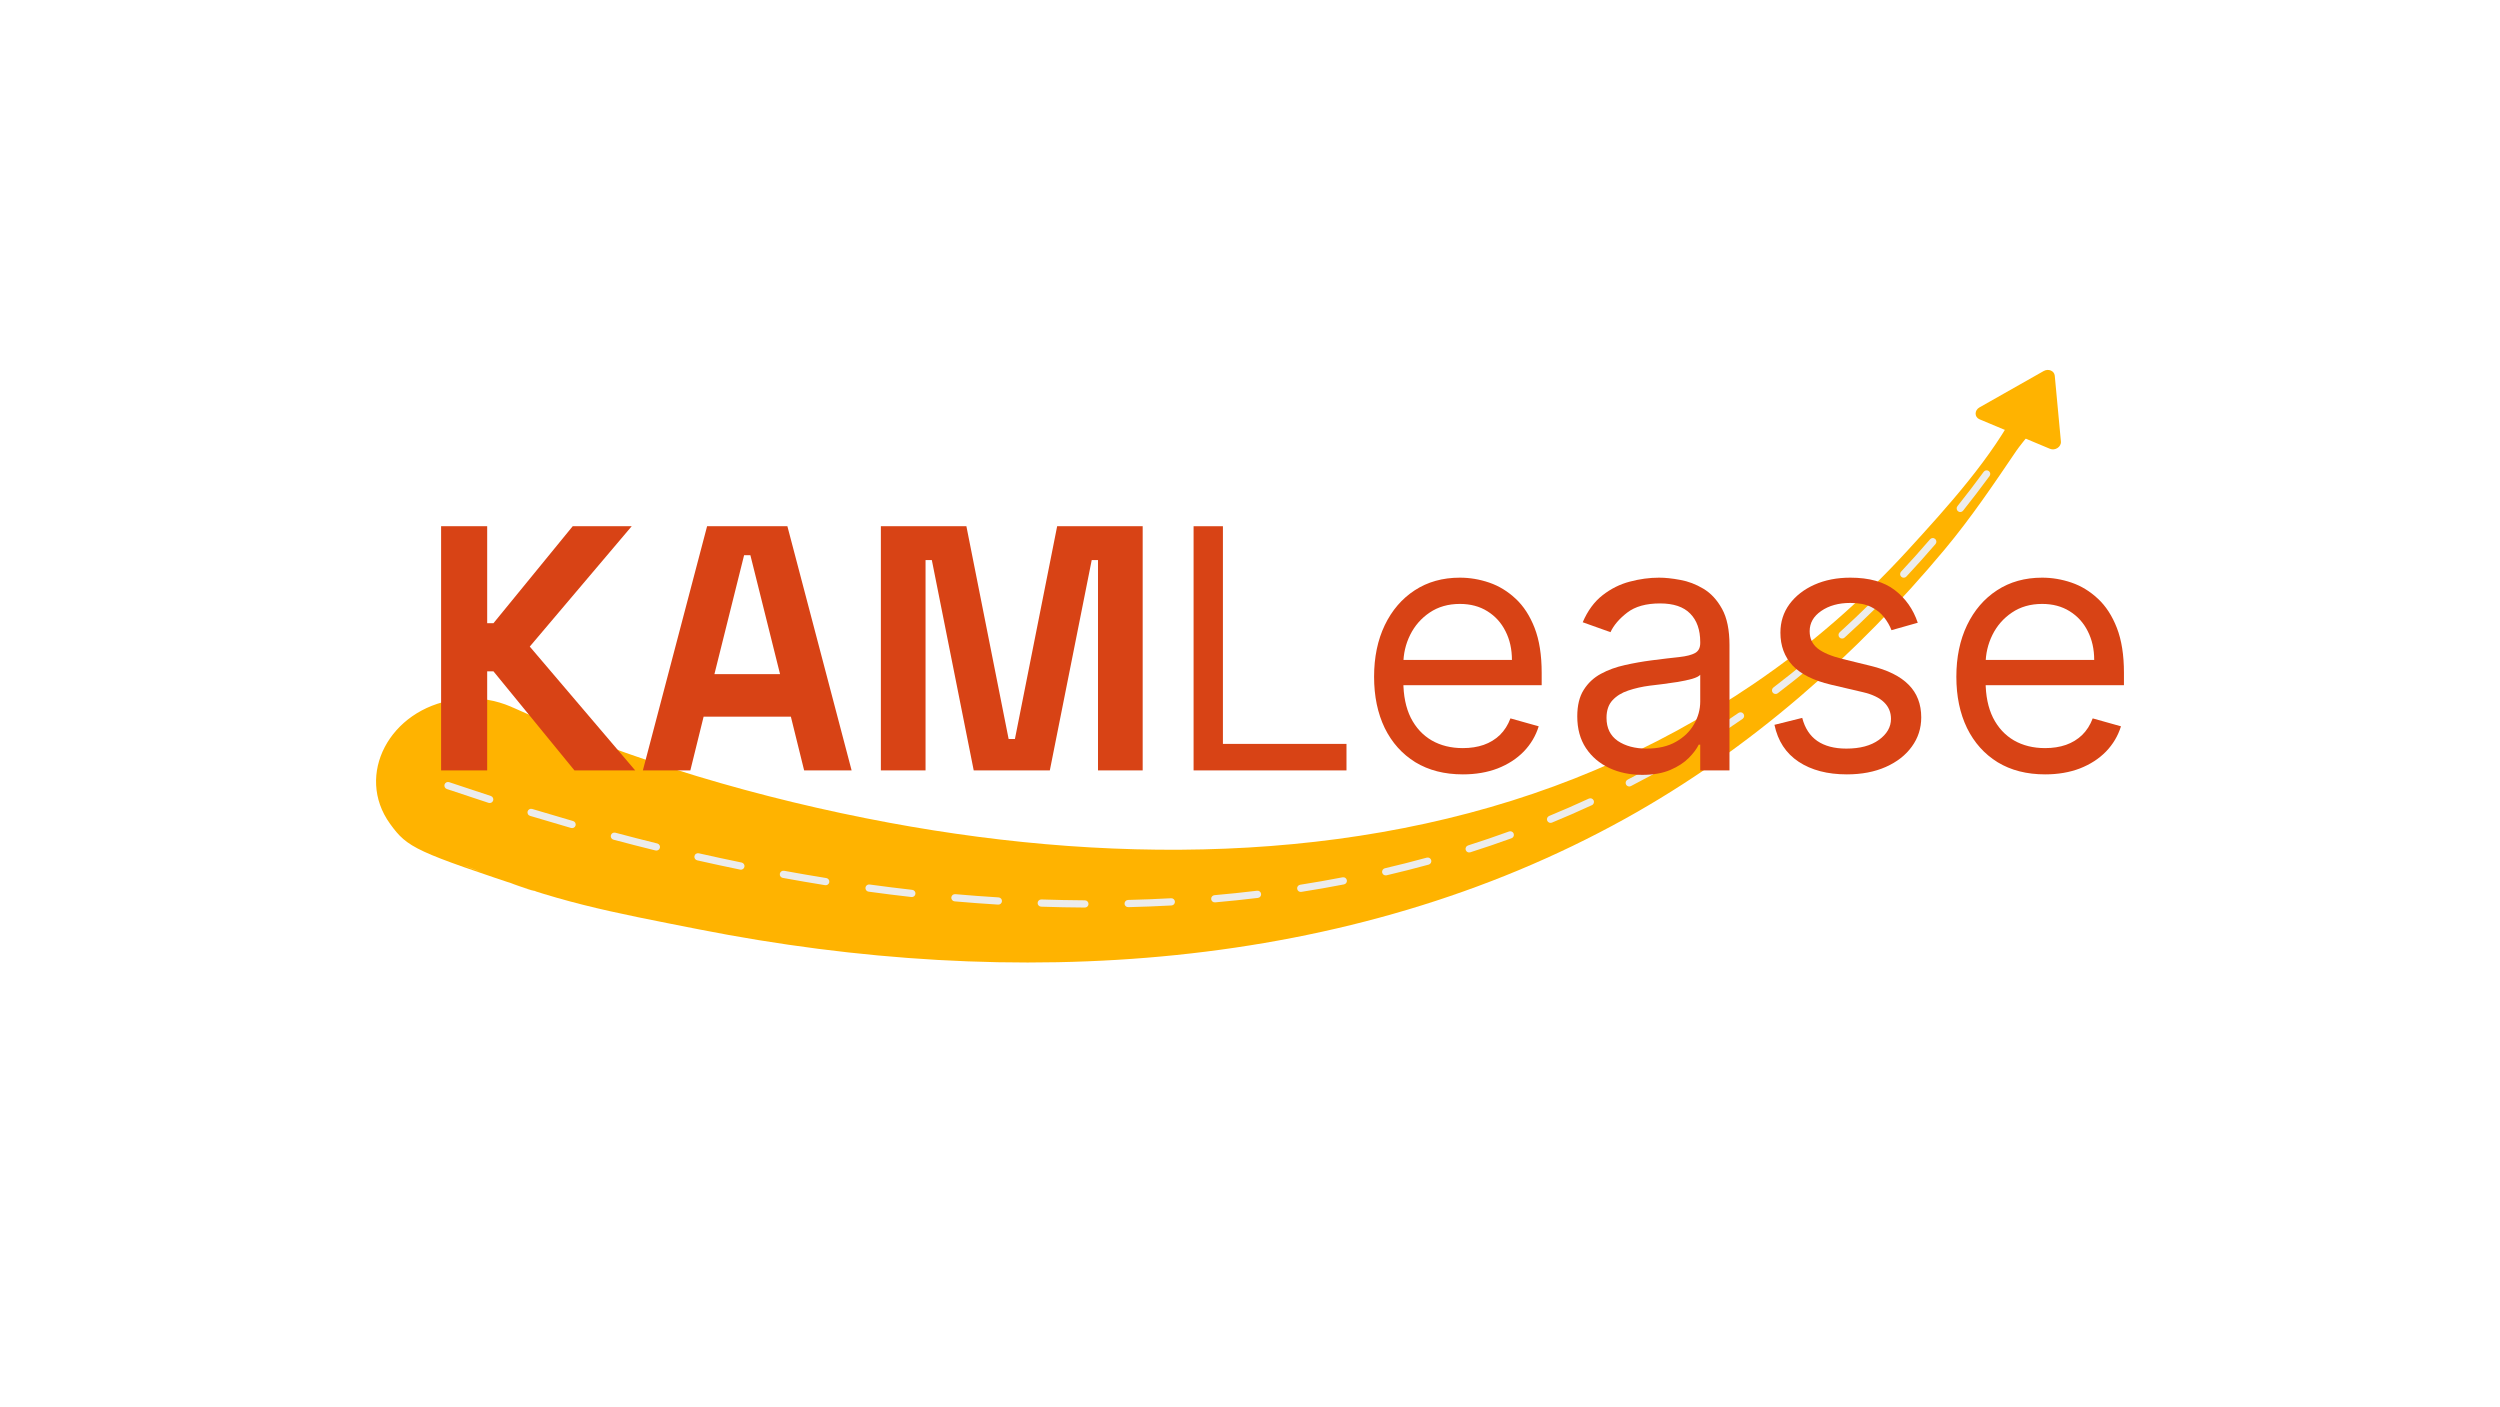
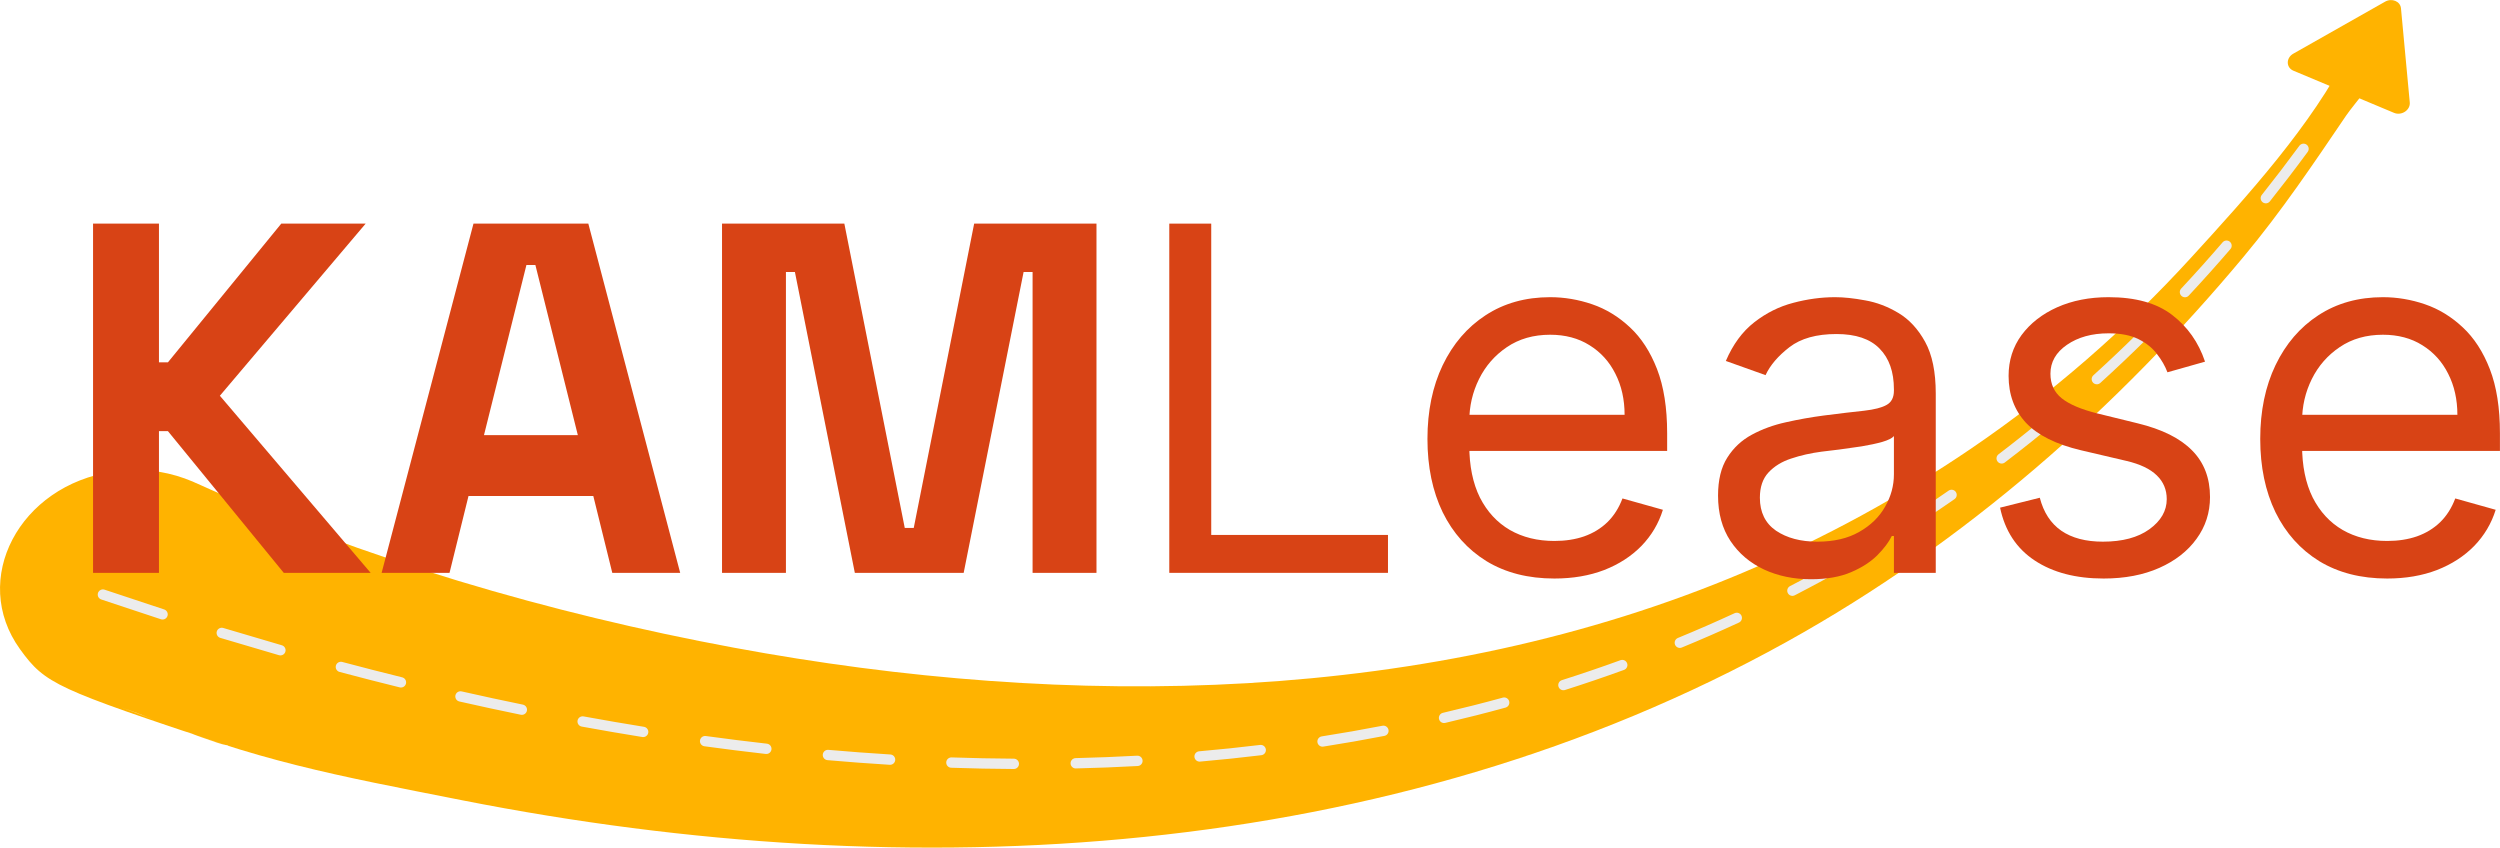
- <svg xmlns="http://www.w3.org/2000/svg" width="1920" zoomAndPan="magnify" viewBox="0 0 1440 810" height="1080" preserveAspectRatio="xMidYMid meet" version="1.2">
+ <svg xmlns="http://www.w3.org/2000/svg" zoomAndPan="magnify" preserveAspectRatio="xMidYMid meet" version="1.2" viewBox="216.6 213.05 1006.82 341.38">
  <defs>
    <clipPath id="adffb1739d">
      <path d="M 216.605 221 L 1182 221 L 1182 555 L 216.605 555 Z M 216.605 221 " />
    </clipPath>
    <clipPath id="25953a550f">
      <path d="M 1126 332 L 1223.395 332 L 1223.395 447 L 1126 447 Z M 1126 332 " />
    </clipPath>
  </defs>
  <g id="2b1b47327e">
    <g clip-rule="nonzero" clip-path="url(#adffb1739d)">
      <path style=" stroke:none;fill-rule:nonzero;fill:#ffb300;fill-opacity:1;" d="M 307.18 513.008 C 239.301 490.383 234.844 488.617 224.641 474.465 C 204.453 446.461 224.285 408.582 262.062 402.996 C 283.145 399.879 300.539 407.598 314.625 420.379 C 315.75 421.398 312.566 418.188 311.426 417.18 C 308.594 414.688 298.973 409.598 295.664 407.637 C 296.676 408.148 294.699 407.062 295.664 407.637 C 295.234 407.418 295.223 407.438 295.664 407.637 C 362.609 438.039 438.223 460.164 512.109 473.879 C 647.578 499.02 792.648 497.016 918.941 443.508 C 951.254 429.816 981.793 413.145 1010.051 393.953 C 1043.16 371.461 1072.738 345.535 1098.805 317.035 C 1121.734 291.973 1147.887 263.125 1162.5 233.887 C 1166.148 226.578 1179.395 230.105 1177.32 237.926 C 1176.449 241.227 1164.344 255.344 1161.512 259.512 C 1148.32 278.965 1135.34 298.277 1120.043 316.594 C 1069.785 376.77 1008.641 431.336 935.973 471.633 C 776.43 560.105 584.191 571.133 402.789 535.352 C 350.789 525.094 320.332 519.613 271.777 500.207 C 271.098 499.934 255.566 494.355 256.266 494.59 C 257.414 494.98 255.082 494.281 256.266 494.59 C 259.871 495.543 302.902 512.469 307.18 513.008 C 309.355 513.734 308.789 513.215 307.18 513.008 Z M 1164.121 241.117 C 1159.25 236.367 1163.715 228.48 1171.344 229.883 C 1175.914 230.723 1174.129 234.809 1177.32 237.926 C 1182.191 242.676 1177.445 246.473 1169.816 245.07 C 1165.242 244.23 1167.32 244.238 1164.121 241.117 Z M 1176.414 233 C 1175.68 239.961 1180.227 239.086 1174.156 233.887 C 1168.695 229.203 1168.969 244.312 1168.328 240.695 C 1166.84 232.348 1171.684 242.289 1170.676 233.887 C 1169.836 226.934 1169.887 219.883 1172.836 226.887 C 1174.336 230.453 1175.77 226.262 1176.414 229.883 C 1177.906 238.23 1177.281 224.789 1176.414 233 Z M 1171.344 229.883 C 1181.641 225.859 1173.668 227.309 1169.816 233.887 C 1167.742 237.43 1178.551 234.387 1175.18 236.887 C 1167.398 242.652 1164.121 241.117 1153.414 243.891 C 1145.625 245.906 1151.297 239.574 1155.145 233 C 1157.219 229.453 1164.961 234.301 1168.328 231.805 C 1176.105 226.039 1161.988 233.539 1171.344 229.883 Z M 1151.504 236.887 C 1143.777 236.559 1150.012 233.195 1157.227 229.883 C 1161.73 227.816 1167.488 221.742 1172.836 221.969 C 1180.562 222.293 1184.539 234.613 1177.32 237.926 C 1172.785 240.012 1157.789 237.148 1151.504 236.887 Z M 1151.504 236.887 " />
    </g>
    <path style=" stroke:none;fill-rule:nonzero;fill:#ffb300;fill-opacity:1;" d="M 1177.152 213.719 C 1179.895 212.168 1183.277 213.586 1183.539 216.391 L 1187.082 254.305 C 1187.371 257.375 1183.762 259.766 1180.75 258.5 L 1140.234 241.531 C 1137.215 240.27 1137.188 236.355 1140.184 234.66 Z M 1177.152 213.719 " />
    <path style=" stroke:none;fill-rule:nonzero;fill:#ececec;fill-opacity:1;" d="M 258.691 450.523 L 282.727 458.492 C 282.988 458.578 283.223 458.715 283.434 458.895 C 283.641 459.074 283.809 459.289 283.93 459.535 C 284.055 459.781 284.125 460.043 284.148 460.316 C 284.168 460.594 284.133 460.859 284.047 461.121 C 283.961 461.387 283.824 461.621 283.645 461.828 C 283.465 462.039 283.25 462.203 283.004 462.328 C 282.758 462.453 282.5 462.523 282.223 462.543 C 281.949 462.562 281.68 462.531 281.418 462.445 L 257.383 454.477 C 257.121 454.387 256.887 454.254 256.68 454.074 C 256.469 453.895 256.305 453.68 256.18 453.434 C 256.055 453.188 255.984 452.926 255.965 452.648 C 255.945 452.375 255.977 452.105 256.066 451.844 C 256.152 451.582 256.285 451.348 256.465 451.137 C 256.645 450.93 256.859 450.762 257.105 450.641 C 257.352 450.516 257.613 450.445 257.887 450.422 C 258.164 450.402 258.43 450.438 258.691 450.523 Z M 306.492 465.945 L 330.121 472.922 C 330.387 473 330.625 473.125 330.84 473.297 C 331.055 473.473 331.227 473.68 331.359 473.922 C 331.492 474.164 331.57 474.422 331.602 474.695 C 331.629 474.973 331.605 475.242 331.527 475.504 C 331.449 475.77 331.324 476.012 331.148 476.227 C 330.977 476.438 330.77 476.613 330.527 476.746 C 330.285 476.875 330.027 476.957 329.75 476.984 C 329.477 477.016 329.207 476.992 328.945 476.914 L 305.316 469.938 C 305.051 469.859 304.812 469.734 304.598 469.559 C 304.383 469.387 304.207 469.18 304.078 468.934 C 303.945 468.691 303.863 468.434 303.836 468.16 C 303.805 467.887 303.832 467.617 303.91 467.352 C 303.988 467.086 304.113 466.848 304.285 466.633 C 304.461 466.418 304.668 466.246 304.91 466.113 C 305.152 465.98 305.41 465.898 305.684 465.871 C 305.957 465.84 306.227 465.867 306.492 465.945 Z M 354.418 479.633 C 362.504 481.789 370.559 483.855 378.574 485.832 C 378.844 485.898 379.09 486.016 379.309 486.18 C 379.531 486.34 379.715 486.543 379.859 486.777 C 380 487.012 380.094 487.27 380.133 487.539 C 380.176 487.812 380.164 488.086 380.098 488.352 C 380.031 488.621 379.918 488.867 379.754 489.086 C 379.59 489.309 379.391 489.492 379.152 489.637 C 378.918 489.777 378.664 489.871 378.391 489.91 C 378.117 489.953 377.848 489.941 377.578 489.875 C 369.535 487.891 361.461 485.816 353.348 483.656 C 353.082 483.586 352.836 483.465 352.617 483.297 C 352.398 483.129 352.219 482.926 352.082 482.688 C 351.945 482.449 351.855 482.191 351.82 481.918 C 351.785 481.645 351.801 481.375 351.871 481.109 C 351.941 480.844 352.062 480.598 352.23 480.379 C 352.398 480.16 352.602 479.98 352.84 479.844 C 353.078 479.707 353.336 479.617 353.609 479.582 C 353.883 479.547 354.152 479.562 354.418 479.633 Z M 402.5 491.496 C 410.766 493.367 418.992 495.145 427.18 496.82 C 427.449 496.879 427.699 496.98 427.926 497.137 C 428.156 497.293 428.348 497.484 428.496 497.715 C 428.648 497.945 428.75 498.195 428.805 498.465 C 428.855 498.738 428.855 499.008 428.801 499.277 C 428.742 499.551 428.641 499.797 428.484 500.027 C 428.328 500.254 428.137 500.445 427.906 500.598 C 427.676 500.75 427.426 500.852 427.156 500.902 C 426.883 500.957 426.613 500.953 426.344 500.898 C 418.129 499.215 409.875 497.434 401.582 495.555 C 401.312 495.492 401.066 495.383 400.84 495.223 C 400.617 495.066 400.43 494.867 400.281 494.637 C 400.137 494.402 400.039 494.148 399.992 493.879 C 399.945 493.605 399.953 493.336 400.012 493.066 C 400.074 492.797 400.184 492.551 400.344 492.324 C 400.504 492.098 400.699 491.91 400.934 491.766 C 401.164 491.617 401.418 491.52 401.691 491.473 C 401.961 491.426 402.234 491.434 402.5 491.496 Z M 451.617 501.566 C 459.77 503.062 467.883 504.457 475.949 505.758 C 476.223 505.801 476.477 505.895 476.711 506.039 C 476.945 506.184 477.145 506.367 477.305 506.594 C 477.465 506.816 477.578 507.062 477.645 507.332 C 477.707 507.598 477.715 507.871 477.672 508.141 C 477.629 508.414 477.535 508.668 477.391 508.902 C 477.246 509.137 477.062 509.336 476.836 509.496 C 476.613 509.66 476.367 509.773 476.102 509.836 C 475.832 509.898 475.562 509.91 475.289 509.867 C 467.191 508.562 459.051 507.164 450.867 505.664 C 450.594 505.613 450.344 505.512 450.113 505.363 C 449.879 505.215 449.688 505.023 449.531 504.797 C 449.371 504.57 449.266 504.324 449.207 504.051 C 449.148 503.781 449.145 503.512 449.195 503.242 C 449.246 502.969 449.344 502.719 449.496 502.484 C 449.645 502.254 449.832 502.059 450.059 501.902 C 450.285 501.746 450.535 501.637 450.805 501.582 C 451.074 501.523 451.344 501.52 451.617 501.566 Z M 500.852 509.469 C 509.102 510.602 517.305 511.629 525.461 512.551 C 525.734 512.582 525.992 512.664 526.234 512.797 C 526.477 512.93 526.684 513.105 526.855 513.32 C 527.027 513.535 527.148 513.777 527.227 514.043 C 527.305 514.309 527.324 514.578 527.293 514.852 C 527.266 515.125 527.18 515.383 527.047 515.625 C 526.914 515.867 526.738 516.074 526.523 516.246 C 526.309 516.418 526.066 516.543 525.805 516.617 C 525.539 516.695 525.27 516.715 524.996 516.688 C 516.805 515.762 508.57 514.73 500.285 513.594 C 500.012 513.555 499.758 513.469 499.52 513.328 C 499.281 513.188 499.078 513.008 498.91 512.789 C 498.746 512.57 498.625 512.324 498.555 512.059 C 498.488 511.793 498.469 511.523 498.508 511.25 C 498.547 510.977 498.633 510.719 498.773 510.48 C 498.91 510.242 499.09 510.039 499.312 509.875 C 499.531 509.707 499.773 509.586 500.039 509.52 C 500.309 509.449 500.578 509.434 500.852 509.469 Z M 550.211 515.035 C 558.586 515.77 566.91 516.395 575.18 516.902 C 575.457 516.918 575.719 516.988 575.965 517.109 C 576.215 517.23 576.43 517.395 576.613 517.598 C 576.797 517.805 576.93 518.039 577.02 518.301 C 577.109 518.562 577.148 518.832 577.129 519.105 C 577.113 519.383 577.043 519.645 576.922 519.891 C 576.801 520.141 576.641 520.355 576.434 520.539 C 576.227 520.719 575.992 520.855 575.73 520.945 C 575.469 521.035 575.203 521.074 574.926 521.055 C 566.617 520.547 558.258 519.922 549.844 519.184 C 549.57 519.156 549.312 519.082 549.066 518.953 C 548.82 518.828 548.609 518.656 548.434 518.445 C 548.258 518.234 548.125 517.996 548.043 517.734 C 547.961 517.473 547.93 517.203 547.957 516.926 C 547.98 516.652 548.055 516.391 548.184 516.148 C 548.309 515.902 548.48 515.691 548.691 515.516 C 548.902 515.336 549.141 515.207 549.402 515.125 C 549.664 515.039 549.934 515.012 550.211 515.035 Z M 599.824 518.082 C 608.242 518.371 616.605 518.539 624.906 518.59 C 625.184 518.59 625.449 518.645 625.703 518.75 C 625.957 518.859 626.18 519.012 626.375 519.207 C 626.57 519.402 626.719 519.629 626.824 519.883 C 626.926 520.141 626.977 520.406 626.977 520.68 C 626.973 520.957 626.922 521.223 626.812 521.477 C 626.707 521.73 626.555 521.957 626.359 522.148 C 626.164 522.344 625.938 522.492 625.68 522.598 C 625.426 522.699 625.16 522.754 624.883 522.75 C 616.543 522.703 608.141 522.535 599.684 522.242 C 599.406 522.234 599.145 522.172 598.891 522.059 C 598.641 521.941 598.422 521.785 598.234 521.582 C 598.047 521.383 597.902 521.152 597.805 520.895 C 597.711 520.633 597.664 520.367 597.676 520.094 C 597.684 519.816 597.746 519.551 597.859 519.301 C 597.977 519.051 598.133 518.832 598.336 518.641 C 598.535 518.453 598.766 518.312 599.023 518.215 C 599.281 518.117 599.551 518.074 599.824 518.082 Z M 649.777 518.363 C 658.102 518.164 666.359 517.84 674.559 517.391 C 674.836 517.375 675.102 517.414 675.363 517.504 C 675.621 517.598 675.855 517.734 676.062 517.918 C 676.266 518.102 676.43 518.32 676.547 518.566 C 676.668 518.816 676.734 519.078 676.75 519.355 C 676.766 519.629 676.727 519.898 676.637 520.16 C 676.543 520.418 676.406 520.652 676.223 520.859 C 676.039 521.062 675.82 521.227 675.574 521.344 C 675.324 521.465 675.062 521.531 674.785 521.547 C 666.547 522 658.242 522.324 649.879 522.523 C 649.602 522.531 649.336 522.484 649.078 522.387 C 648.82 522.285 648.594 522.141 648.395 521.949 C 648.191 521.762 648.039 521.539 647.926 521.285 C 647.812 521.035 647.754 520.77 647.75 520.496 C 647.742 520.219 647.789 519.953 647.887 519.695 C 647.988 519.438 648.133 519.207 648.324 519.008 C 648.512 518.809 648.734 518.652 648.988 518.543 C 649.238 518.43 649.504 518.371 649.777 518.363 Z M 699.523 515.617 C 707.777 514.895 715.961 514.043 724.082 513.059 C 724.355 513.027 724.625 513.047 724.891 513.121 C 725.156 513.195 725.398 513.32 725.613 513.488 C 725.832 513.66 726.008 513.863 726.145 514.105 C 726.277 514.344 726.363 514.602 726.398 514.875 C 726.43 515.152 726.41 515.422 726.336 515.688 C 726.262 515.953 726.137 516.195 725.969 516.41 C 725.797 516.629 725.594 516.805 725.352 516.941 C 725.113 517.074 724.855 517.16 724.582 517.191 C 716.418 518.18 708.184 519.039 699.887 519.766 C 699.609 519.789 699.34 519.758 699.078 519.676 C 698.816 519.594 698.578 519.461 698.367 519.285 C 698.156 519.109 697.988 518.898 697.859 518.652 C 697.73 518.406 697.656 518.148 697.633 517.871 C 697.609 517.598 697.637 517.328 697.719 517.066 C 697.805 516.801 697.934 516.566 698.109 516.352 C 698.289 516.141 698.5 515.973 698.742 515.844 C 698.988 515.719 699.25 515.641 699.523 515.617 Z M 748.898 509.613 C 757.121 508.324 765.273 506.895 773.348 505.328 C 773.617 505.273 773.887 505.277 774.156 505.332 C 774.43 505.387 774.676 505.492 774.906 505.645 C 775.137 505.801 775.324 505.992 775.477 506.223 C 775.629 506.453 775.73 506.703 775.785 506.973 C 775.836 507.246 775.836 507.516 775.781 507.785 C 775.727 508.055 775.621 508.305 775.465 508.535 C 775.312 508.762 775.121 508.953 774.891 509.105 C 774.66 509.258 774.41 509.359 774.141 509.414 C 766.016 510.992 757.816 512.43 749.543 513.727 C 749.27 513.77 749 513.758 748.73 513.695 C 748.465 513.629 748.219 513.516 747.996 513.352 C 747.773 513.191 747.59 512.992 747.445 512.754 C 747.301 512.52 747.207 512.266 747.164 511.992 C 747.121 511.719 747.133 511.449 747.199 511.184 C 747.262 510.914 747.375 510.668 747.539 510.445 C 747.703 510.223 747.902 510.039 748.137 509.895 C 748.371 509.75 748.625 509.656 748.898 509.613 Z M 797.684 500.129 C 805.812 498.234 813.859 496.191 821.824 494.004 C 822.09 493.93 822.363 493.91 822.637 493.945 C 822.91 493.98 823.164 494.066 823.406 494.203 C 823.645 494.34 823.848 494.516 824.02 494.734 C 824.188 494.953 824.309 495.195 824.383 495.461 C 824.453 495.727 824.473 495.996 824.441 496.27 C 824.406 496.543 824.32 496.801 824.184 497.039 C 824.047 497.281 823.871 497.484 823.652 497.652 C 823.434 497.824 823.191 497.945 822.926 498.02 C 814.91 500.219 806.809 502.273 798.629 504.184 C 798.359 504.246 798.09 504.254 797.816 504.211 C 797.547 504.164 797.293 504.07 797.059 503.926 C 796.824 503.777 796.625 503.594 796.465 503.371 C 796.305 503.145 796.191 502.898 796.129 502.629 C 796.066 502.359 796.059 502.09 796.102 501.816 C 796.148 501.547 796.242 501.293 796.391 501.059 C 796.535 500.824 796.719 500.625 796.945 500.465 C 797.168 500.305 797.414 500.191 797.684 500.129 Z M 845.602 486.969 C 853.562 484.438 861.434 481.758 869.219 478.926 C 869.477 478.832 869.746 478.793 870.02 478.805 C 870.297 478.816 870.559 478.879 870.809 478.996 C 871.059 479.113 871.277 479.273 871.461 479.477 C 871.648 479.68 871.789 479.914 871.883 480.172 C 871.977 480.434 872.02 480.699 872.008 480.977 C 871.992 481.25 871.93 481.516 871.812 481.766 C 871.695 482.016 871.535 482.23 871.332 482.418 C 871.129 482.605 870.898 482.746 870.637 482.84 C 862.801 485.688 854.875 488.387 846.859 490.934 C 846.598 491.02 846.328 491.047 846.055 491.023 C 845.781 491 845.52 490.926 845.273 490.797 C 845.031 490.672 844.816 490.504 844.641 490.293 C 844.461 490.082 844.332 489.844 844.25 489.582 C 844.164 489.316 844.137 489.047 844.16 488.773 C 844.184 488.5 844.258 488.238 844.383 487.992 C 844.512 487.75 844.68 487.535 844.891 487.359 C 845.102 487.18 845.34 487.051 845.602 486.969 Z M 892.32 469.98 C 900.031 466.809 907.652 463.48 915.18 460 C 915.43 459.883 915.691 459.82 915.969 459.809 C 916.242 459.797 916.512 459.84 916.77 459.938 C 917.027 460.031 917.258 460.172 917.461 460.359 C 917.664 460.547 917.824 460.766 917.941 461.016 C 918.055 461.266 918.117 461.531 918.129 461.805 C 918.141 462.082 918.098 462.348 918.004 462.609 C 917.906 462.867 917.766 463.098 917.578 463.301 C 917.395 463.504 917.176 463.664 916.922 463.777 C 909.344 467.285 901.668 470.633 893.902 473.832 C 893.648 473.934 893.383 473.988 893.105 473.988 C 892.832 473.984 892.566 473.934 892.309 473.824 C 892.055 473.719 891.832 473.57 891.637 473.375 C 891.441 473.176 891.293 472.953 891.188 472.695 C 891.082 472.441 891.031 472.176 891.031 471.898 C 891.031 471.625 891.086 471.359 891.191 471.105 C 891.297 470.848 891.449 470.625 891.645 470.43 C 891.84 470.234 892.066 470.086 892.32 469.98 Z M 937.496 449.09 C 944.875 445.285 952.156 441.324 959.344 437.211 C 959.582 437.074 959.84 436.988 960.113 436.953 C 960.387 436.918 960.656 436.938 960.922 437.008 C 961.188 437.082 961.43 437.203 961.648 437.371 C 961.867 437.539 962.047 437.742 962.184 437.984 C 962.32 438.223 962.406 438.48 962.441 438.754 C 962.477 439.027 962.457 439.297 962.383 439.562 C 962.312 439.828 962.191 440.07 962.023 440.289 C 961.852 440.508 961.648 440.688 961.41 440.824 C 954.172 444.969 946.836 448.957 939.402 452.793 C 939.156 452.918 938.898 452.992 938.621 453.016 C 938.348 453.039 938.078 453.008 937.816 452.922 C 937.551 452.84 937.316 452.707 937.105 452.531 C 936.895 452.352 936.727 452.141 936.602 451.895 C 936.473 451.648 936.398 451.391 936.375 451.113 C 936.352 450.84 936.383 450.57 936.469 450.309 C 936.551 450.043 936.684 449.809 936.859 449.598 C 937.039 449.387 937.25 449.219 937.496 449.09 Z M 980.656 424.383 C 987.656 419.957 994.559 415.379 1001.359 410.648 C 1001.586 410.488 1001.836 410.383 1002.105 410.324 C 1002.375 410.266 1002.645 410.258 1002.918 410.309 C 1003.188 410.355 1003.438 410.457 1003.672 410.605 C 1003.902 410.754 1004.098 410.941 1004.258 411.168 C 1004.414 411.395 1004.52 411.645 1004.582 411.914 C 1004.641 412.184 1004.645 412.453 1004.594 412.727 C 1004.547 412.996 1004.445 413.25 1004.297 413.48 C 1004.148 413.715 1003.961 413.906 1003.734 414.066 C 996.883 418.832 989.93 423.441 982.879 427.902 C 982.645 428.047 982.391 428.145 982.121 428.191 C 981.848 428.238 981.578 428.234 981.309 428.172 C 981.039 428.113 980.793 428 980.566 427.844 C 980.34 427.684 980.156 427.488 980.008 427.254 C 979.859 427.02 979.762 426.77 979.715 426.496 C 979.668 426.223 979.676 425.953 979.738 425.684 C 979.797 425.414 979.906 425.168 980.066 424.941 C 980.227 424.715 980.422 424.531 980.656 424.383 Z M 1021.465 396.004 C 1028.051 390.984 1034.535 385.816 1040.918 380.496 C 1041.129 380.32 1041.367 380.191 1041.633 380.109 C 1041.895 380.027 1042.164 380 1042.438 380.023 C 1042.715 380.047 1042.973 380.125 1043.215 380.254 C 1043.461 380.383 1043.672 380.551 1043.848 380.766 C 1044.023 380.977 1044.152 381.215 1044.234 381.477 C 1044.316 381.742 1044.348 382.012 1044.32 382.285 C 1044.297 382.559 1044.219 382.82 1044.09 383.062 C 1043.961 383.309 1043.793 383.52 1043.582 383.695 C 1037.148 389.055 1030.617 394.258 1023.988 399.312 C 1023.77 399.48 1023.523 399.602 1023.258 399.672 C 1022.992 399.742 1022.723 399.758 1022.449 399.723 C 1022.176 399.684 1021.918 399.598 1021.68 399.457 C 1021.441 399.32 1021.238 399.141 1021.074 398.922 C 1020.906 398.699 1020.785 398.457 1020.715 398.191 C 1020.645 397.926 1020.629 397.652 1020.664 397.379 C 1020.703 397.105 1020.789 396.852 1020.93 396.613 C 1021.066 396.375 1021.246 396.172 1021.465 396.004 Z M 1059.656 364.195 C 1065.797 358.617 1071.836 352.895 1077.777 347.023 C 1077.973 346.832 1078.199 346.684 1078.453 346.578 C 1078.711 346.473 1078.977 346.422 1079.25 346.426 C 1079.527 346.426 1079.793 346.48 1080.047 346.59 C 1080.301 346.695 1080.523 346.848 1080.719 347.043 C 1080.914 347.238 1081.062 347.465 1081.164 347.723 C 1081.27 347.977 1081.32 348.242 1081.32 348.52 C 1081.316 348.797 1081.262 349.059 1081.156 349.316 C 1081.047 349.57 1080.895 349.793 1080.699 349.988 C 1074.719 355.898 1068.637 361.66 1062.449 367.277 C 1062.246 367.465 1062.016 367.602 1061.754 367.695 C 1061.496 367.789 1061.227 367.828 1060.953 367.816 C 1060.676 367.801 1060.414 367.734 1060.164 367.617 C 1059.914 367.5 1059.699 367.34 1059.512 367.137 C 1059.328 366.93 1059.188 366.699 1059.094 366.438 C 1059 366.18 1058.961 365.91 1058.977 365.637 C 1058.988 365.359 1059.055 365.098 1059.172 364.848 C 1059.289 364.598 1059.449 364.379 1059.656 364.195 Z M 1095.027 329.266 C 1100.688 323.199 1106.246 316.988 1111.707 310.641 C 1111.887 310.43 1112.102 310.262 1112.348 310.137 C 1112.594 310.016 1112.855 309.941 1113.129 309.922 C 1113.406 309.898 1113.672 309.934 1113.934 310.02 C 1114.195 310.105 1114.434 310.238 1114.641 310.418 C 1114.852 310.598 1115.016 310.812 1115.141 311.059 C 1115.266 311.305 1115.34 311.566 1115.359 311.84 C 1115.379 312.117 1115.348 312.383 1115.262 312.648 C 1115.176 312.91 1115.043 313.145 1114.863 313.355 C 1109.363 319.746 1103.766 325.996 1098.066 332.105 C 1097.879 332.309 1097.66 332.469 1097.41 332.582 C 1097.16 332.695 1096.895 332.758 1096.621 332.766 C 1096.344 332.777 1096.078 332.734 1095.816 332.637 C 1095.559 332.539 1095.328 332.398 1095.129 332.207 C 1094.926 332.02 1094.77 331.801 1094.652 331.551 C 1094.539 331.297 1094.477 331.035 1094.469 330.758 C 1094.457 330.484 1094.504 330.215 1094.598 329.957 C 1094.695 329.699 1094.84 329.469 1095.027 329.266 Z M 1127.48 291.562 C 1132.625 285.09 1137.676 278.484 1142.625 271.75 C 1142.789 271.527 1142.988 271.344 1143.227 271.203 C 1143.461 271.059 1143.715 270.969 1143.988 270.926 C 1144.262 270.883 1144.531 270.895 1144.797 270.961 C 1145.066 271.027 1145.312 271.145 1145.535 271.309 C 1145.758 271.469 1145.938 271.672 1146.082 271.906 C 1146.223 272.141 1146.316 272.398 1146.359 272.668 C 1146.398 272.941 1146.387 273.215 1146.32 273.48 C 1146.254 273.75 1146.141 273.992 1145.977 274.215 C 1140.996 280.996 1135.914 287.641 1130.734 294.156 C 1130.562 294.371 1130.359 294.547 1130.117 294.68 C 1129.875 294.812 1129.617 294.895 1129.344 294.926 C 1129.07 294.957 1128.801 294.938 1128.535 294.859 C 1128.27 294.785 1128.027 294.66 1127.812 294.488 C 1127.598 294.316 1127.422 294.109 1127.289 293.867 C 1127.156 293.625 1127.074 293.367 1127.043 293.094 C 1127.012 292.82 1127.031 292.551 1127.109 292.285 C 1127.184 292.02 1127.309 291.781 1127.48 291.562 Z M 1127.48 291.562 " />
    <path style=" stroke:none;fill-rule:nonzero;fill:#d84315;fill-opacity:1;" d="M 254.074 443.754 L 254.074 303.109 L 280.617 303.109 L 280.617 358.965 L 284.234 358.965 L 329.879 303.109 L 363.859 303.109 L 305.148 372.426 L 365.871 443.754 L 330.883 443.754 L 284.234 386.691 L 280.617 386.691 L 280.617 443.754 Z M 254.074 443.754 " />
    <path style=" stroke:none;fill-rule:nonzero;fill:#d84315;fill-opacity:1;" d="M 370.289 443.754 L 407.285 303.109 L 453.535 303.109 L 490.531 443.754 L 463.184 443.754 L 455.543 412.812 L 405.277 412.812 L 397.637 443.754 Z M 411.508 388.301 L 449.312 388.301 L 432.219 319.785 L 428.602 319.785 Z M 411.508 388.301 " />
    <path style=" stroke:none;fill-rule:nonzero;fill:#d84315;fill-opacity:1;" d="M 507.379 443.754 L 507.379 303.109 L 556.641 303.109 L 580.973 425.672 L 584.59 425.672 L 608.922 303.109 L 658.184 303.109 L 658.184 443.754 L 632.449 443.754 L 632.449 322.598 L 628.828 322.598 L 604.699 443.754 L 560.863 443.754 L 536.734 322.598 L 533.117 322.598 L 533.117 443.754 Z M 507.379 443.754 " />
    <path style=" stroke:none;fill-rule:nonzero;fill:#d84315;fill-opacity:1;" d="M 687.504 443.754 L 687.504 303.109 L 704.398 303.109 L 704.398 428.484 L 775.578 428.484 L 775.578 443.754 Z M 687.504 443.754 " />
    <path style=" stroke:none;fill-rule:nonzero;fill:#d84315;fill-opacity:1;" d="M 842.594 446.039 C 832.027 446.039 822.914 443.707 815.25 439.047 C 807.633 434.336 801.754 427.773 797.609 419.352 C 793.516 410.887 791.473 401.039 791.473 389.812 C 791.473 378.586 793.516 368.695 797.609 360.133 C 801.754 351.523 807.516 344.816 814.891 340.012 C 822.316 335.16 830.98 332.734 840.887 332.734 C 846.598 332.734 852.238 333.684 857.805 335.586 C 863.375 337.488 868.441 340.582 873.016 344.863 C 877.582 349.098 881.227 354.711 883.941 361.703 C 886.652 368.695 888.008 377.305 888.008 387.531 L 888.008 394.664 L 803.465 394.664 L 803.465 380.109 L 870.871 380.109 C 870.871 373.926 869.633 368.41 867.156 363.559 C 864.73 358.703 861.258 354.875 856.73 352.07 C 852.258 349.262 846.977 347.859 840.887 347.859 C 834.172 347.859 828.363 349.523 823.457 352.855 C 818.602 356.137 814.867 360.418 812.25 365.695 C 809.633 370.977 808.324 376.637 808.324 382.68 L 808.324 392.383 C 808.324 400.66 809.754 407.676 812.605 413.43 C 815.508 419.137 819.531 423.492 824.672 426.488 C 829.816 429.438 835.789 430.91 842.594 430.91 C 847.02 430.91 851.02 430.293 854.594 429.055 C 858.211 427.773 861.328 425.871 863.945 423.348 C 866.562 420.781 868.59 417.594 870.016 413.789 L 886.293 418.355 C 884.582 423.871 881.703 428.723 877.656 432.91 C 873.609 437.047 868.613 440.281 862.66 442.613 C 856.711 444.895 850.023 446.039 842.594 446.039 Z M 842.594 446.039 " />
    <path style=" stroke:none;fill-rule:nonzero;fill:#d84315;fill-opacity:1;" d="M 945.914 446.324 C 938.965 446.324 932.656 445.016 926.996 442.398 C 921.328 439.734 916.828 435.906 913.5 430.91 C 910.168 425.871 908.504 419.781 908.504 412.645 C 908.504 406.367 909.738 401.277 912.215 397.375 C 914.688 393.43 917.996 390.336 922.141 388.102 C 926.277 385.867 930.852 384.199 935.848 383.105 C 940.895 381.965 945.965 381.062 951.059 380.395 C 957.723 379.539 963.121 378.898 967.266 378.469 C 971.457 377.992 974.5 377.207 976.406 376.113 C 978.355 375.02 979.332 373.117 979.332 370.406 L 979.332 369.836 C 979.332 362.797 977.406 357.324 973.547 353.426 C 969.742 349.523 963.957 347.574 956.195 347.574 C 948.152 347.574 941.848 349.336 937.277 352.855 C 932.707 356.375 929.492 360.133 927.637 364.129 L 911.645 358.418 C 914.496 351.762 918.309 346.574 923.066 342.863 C 927.871 339.105 933.109 336.492 938.777 335.016 C 944.488 333.496 950.105 332.734 955.625 332.734 C 959.148 332.734 963.191 333.16 967.766 334.016 C 972.383 334.824 976.836 336.516 981.117 339.082 C 985.449 341.652 989.043 345.527 991.898 350.715 C 994.758 355.898 996.184 362.844 996.184 371.547 L 996.184 443.754 L 979.332 443.754 L 979.332 428.914 L 978.477 428.914 C 977.332 431.293 975.43 433.836 972.766 436.547 C 970.094 439.258 966.555 441.566 962.125 443.469 C 957.695 445.371 952.293 446.324 945.914 446.324 Z M 948.488 431.195 C 955.152 431.195 960.766 429.891 965.336 427.273 C 969.957 424.656 973.43 421.277 975.762 417.141 C 978.145 413.004 979.332 408.648 979.332 404.082 L 979.332 388.672 C 978.621 389.527 977.047 390.312 974.621 391.027 C 972.242 391.691 969.48 392.285 966.34 392.809 C 963.242 393.285 960.223 393.715 957.27 394.094 C 954.363 394.43 952.012 394.711 950.195 394.949 C 945.82 395.523 941.727 396.449 937.914 397.734 C 934.152 398.969 931.109 400.848 928.777 403.371 C 926.496 405.844 925.352 409.223 925.352 413.504 C 925.352 419.352 927.52 423.777 931.848 426.773 C 936.23 429.723 941.773 431.195 948.488 431.195 Z M 948.488 431.195 " />
    <path style=" stroke:none;fill-rule:nonzero;fill:#d84315;fill-opacity:1;" d="M 1104.629 358.703 L 1089.492 362.984 C 1088.543 360.465 1087.137 358.016 1085.281 355.637 C 1083.469 353.211 1080.996 351.211 1077.855 349.645 C 1074.715 348.074 1070.691 347.289 1065.785 347.289 C 1059.074 347.289 1053.48 348.836 1049.004 351.926 C 1044.582 354.969 1042.367 358.848 1042.367 363.559 C 1042.367 367.742 1043.891 371.047 1046.934 373.473 C 1049.98 375.902 1054.738 377.922 1061.219 379.539 L 1077.496 383.535 C 1087.301 385.914 1094.613 389.551 1099.418 394.453 C 1104.227 399.305 1106.633 405.559 1106.633 413.215 C 1106.633 419.496 1104.82 425.109 1101.203 430.055 C 1097.633 435.004 1092.637 438.902 1086.207 441.758 C 1079.781 444.609 1072.305 446.039 1063.789 446.039 C 1052.602 446.039 1043.34 443.613 1036.012 438.762 C 1028.68 433.91 1024.043 426.82 1022.086 417.496 L 1038.082 413.504 C 1039.605 419.398 1042.484 423.824 1046.723 426.773 C 1051.004 429.723 1056.598 431.195 1063.5 431.195 C 1071.355 431.195 1077.594 429.531 1082.211 426.203 C 1086.875 422.824 1089.207 418.781 1089.207 414.074 C 1089.207 410.266 1087.871 407.082 1085.211 404.512 C 1082.543 401.895 1078.449 399.945 1072.93 398.66 L 1054.648 394.379 C 1044.602 392 1037.227 388.316 1032.512 383.32 C 1027.848 378.277 1025.516 371.977 1025.516 364.414 C 1025.516 358.23 1027.254 352.758 1030.727 348.004 C 1034.246 343.246 1039.035 339.512 1045.078 336.801 C 1051.176 334.09 1058.078 332.734 1065.785 332.734 C 1076.641 332.734 1085.16 335.113 1091.352 339.867 C 1097.582 344.625 1102.012 350.902 1104.629 358.703 Z M 1104.629 358.703 " />
    <g clip-rule="nonzero" clip-path="url(#25953a550f)">
      <path style=" stroke:none;fill-rule:nonzero;fill:#d84315;fill-opacity:1;" d="M 1177.98 446.039 C 1167.414 446.039 1158.297 443.707 1150.633 439.047 C 1143.016 434.336 1137.137 427.773 1133 419.352 C 1128.906 410.887 1126.859 401.039 1126.859 389.812 C 1126.859 378.586 1128.906 368.695 1133 360.133 C 1137.137 351.523 1142.898 344.816 1150.277 340.012 C 1157.703 335.16 1166.363 332.734 1176.27 332.734 C 1181.98 332.734 1187.621 333.684 1193.191 335.586 C 1198.762 337.488 1203.828 340.582 1208.398 344.863 C 1212.969 349.098 1216.613 354.711 1219.324 361.703 C 1222.035 368.695 1223.395 377.305 1223.395 387.531 L 1223.395 394.664 L 1138.852 394.664 L 1138.852 380.109 L 1206.258 380.109 C 1206.258 373.926 1205.016 368.41 1202.543 363.559 C 1200.117 358.703 1196.641 354.875 1192.121 352.07 C 1187.648 349.262 1182.359 347.859 1176.27 347.859 C 1169.555 347.859 1163.746 349.523 1158.848 352.855 C 1153.988 356.137 1150.25 360.418 1147.633 365.695 C 1145.02 370.977 1143.707 376.637 1143.707 382.68 L 1143.707 392.383 C 1143.707 400.66 1145.137 407.676 1147.992 413.43 C 1150.895 419.137 1154.914 423.492 1160.059 426.488 C 1165.199 429.438 1171.172 430.91 1177.98 430.91 C 1182.406 430.91 1186.402 430.293 1189.977 429.055 C 1193.598 427.773 1196.715 425.871 1199.328 423.348 C 1201.949 420.781 1203.973 417.594 1205.398 413.789 L 1221.68 418.355 C 1219.969 423.871 1217.086 428.723 1213.043 432.91 C 1208.996 437.047 1203.996 440.281 1198.043 442.613 C 1192.094 444.895 1185.41 446.039 1177.98 446.039 Z M 1177.98 446.039 " />
    </g>
  </g>
</svg>
